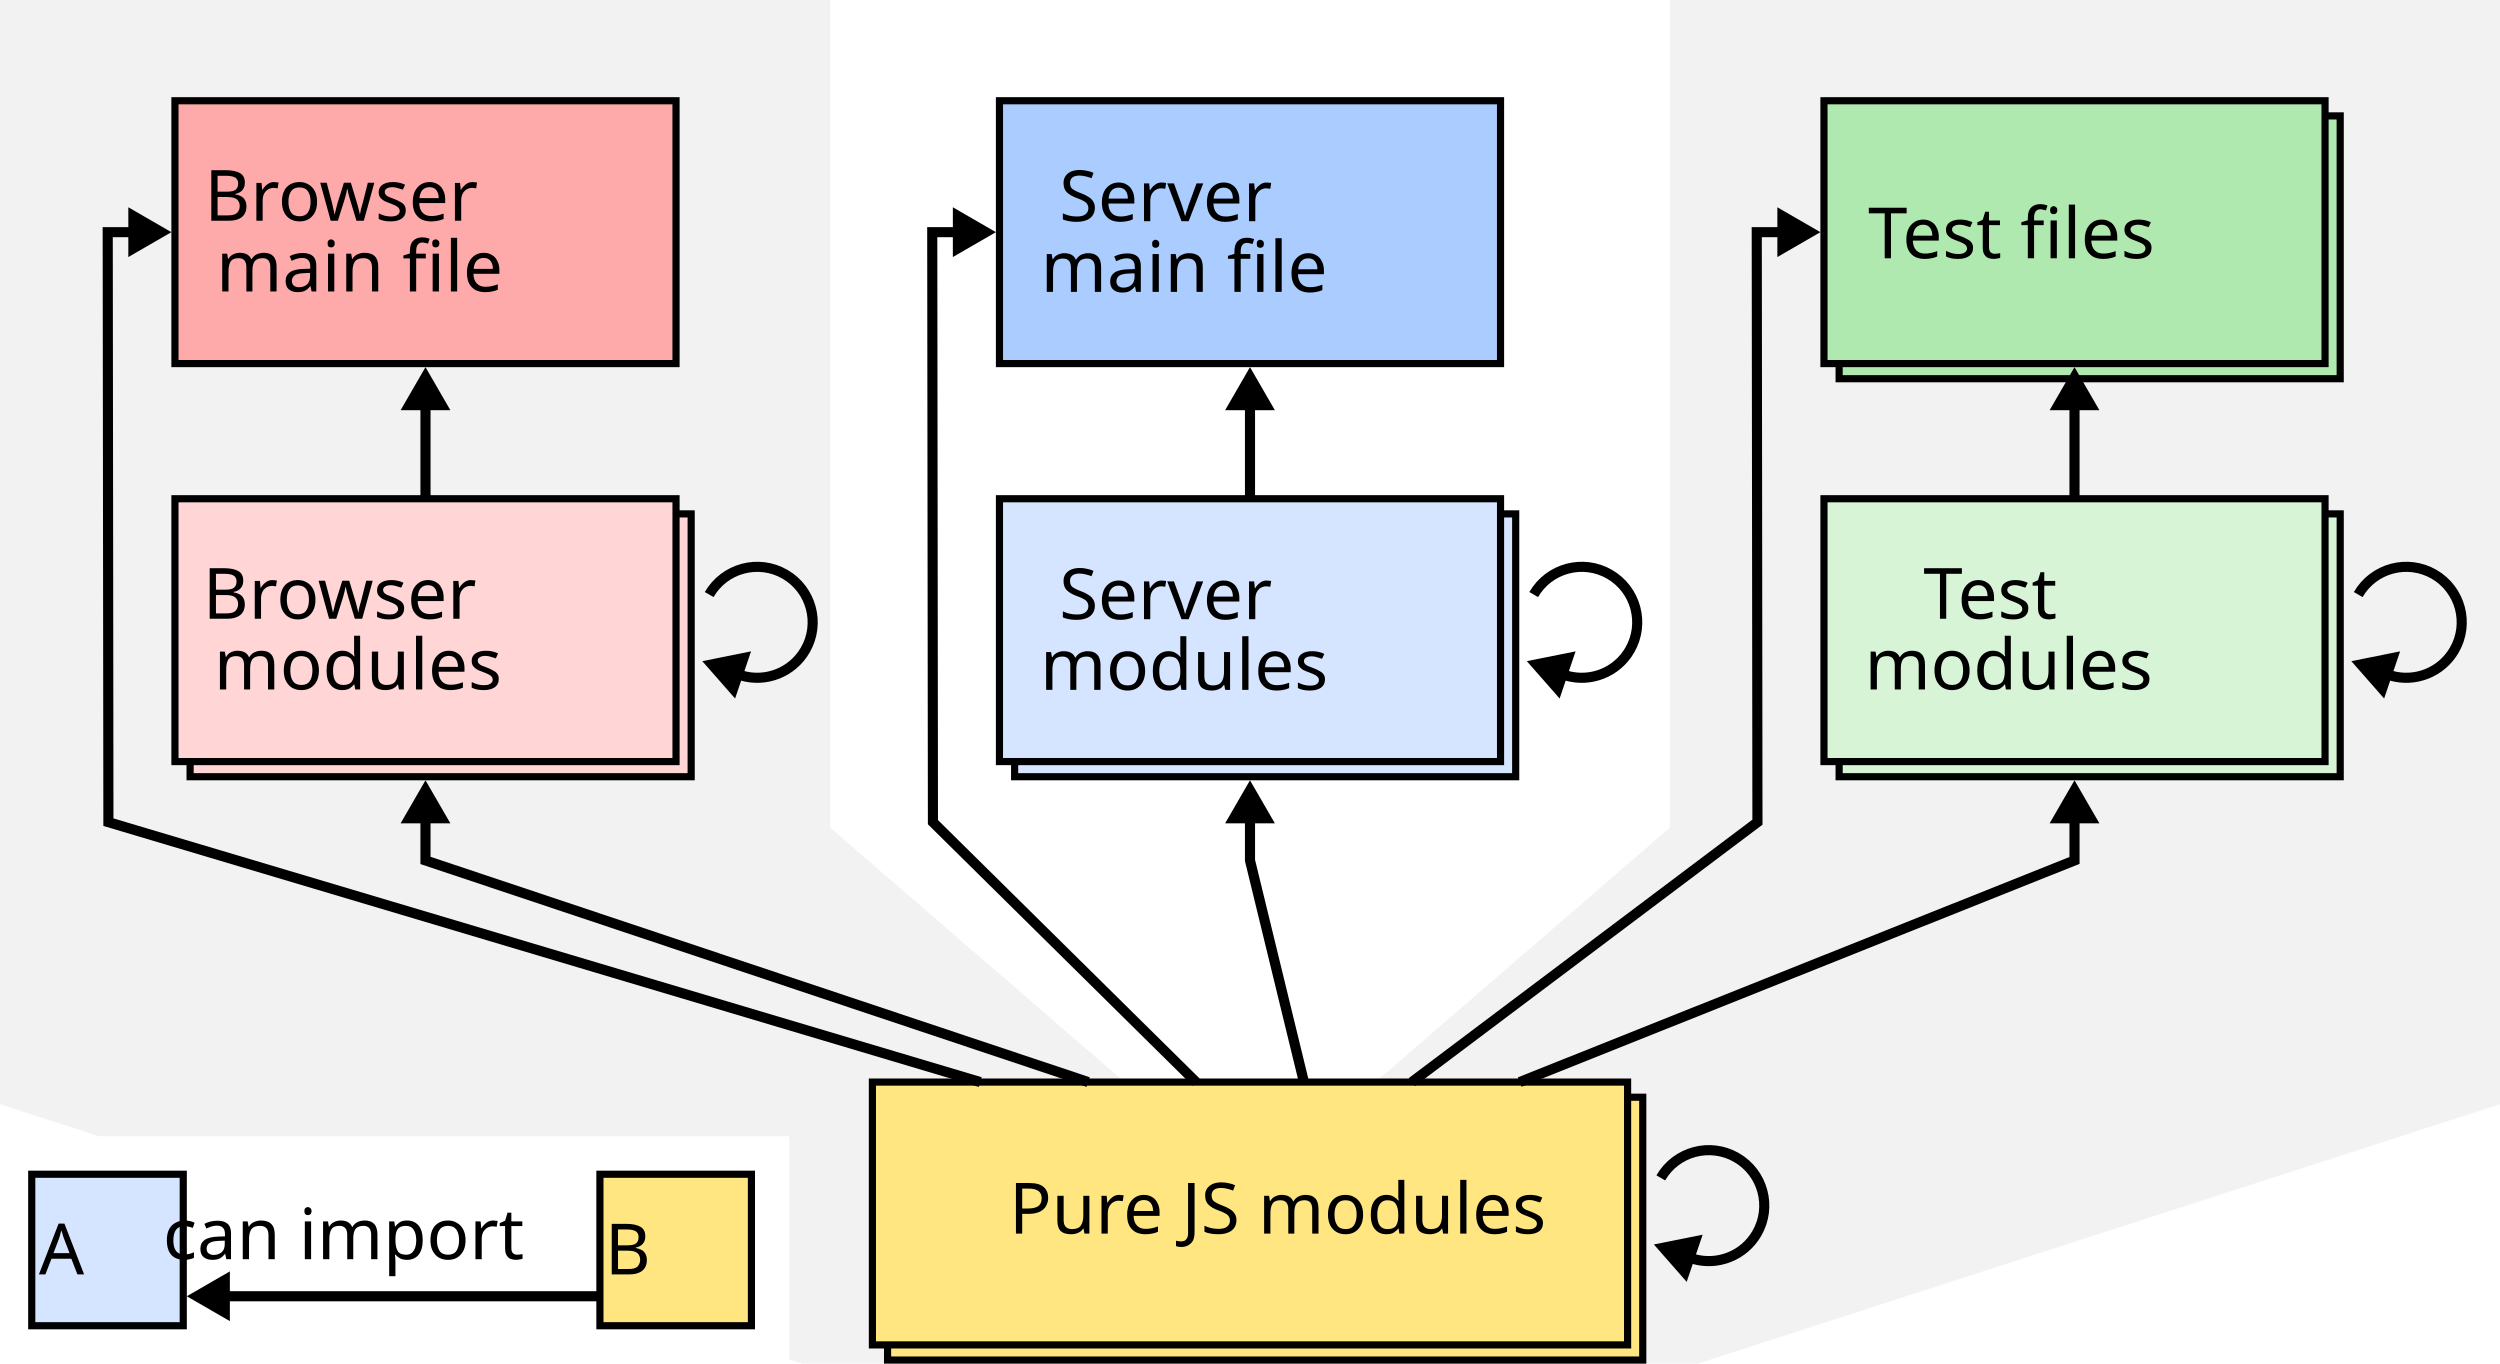
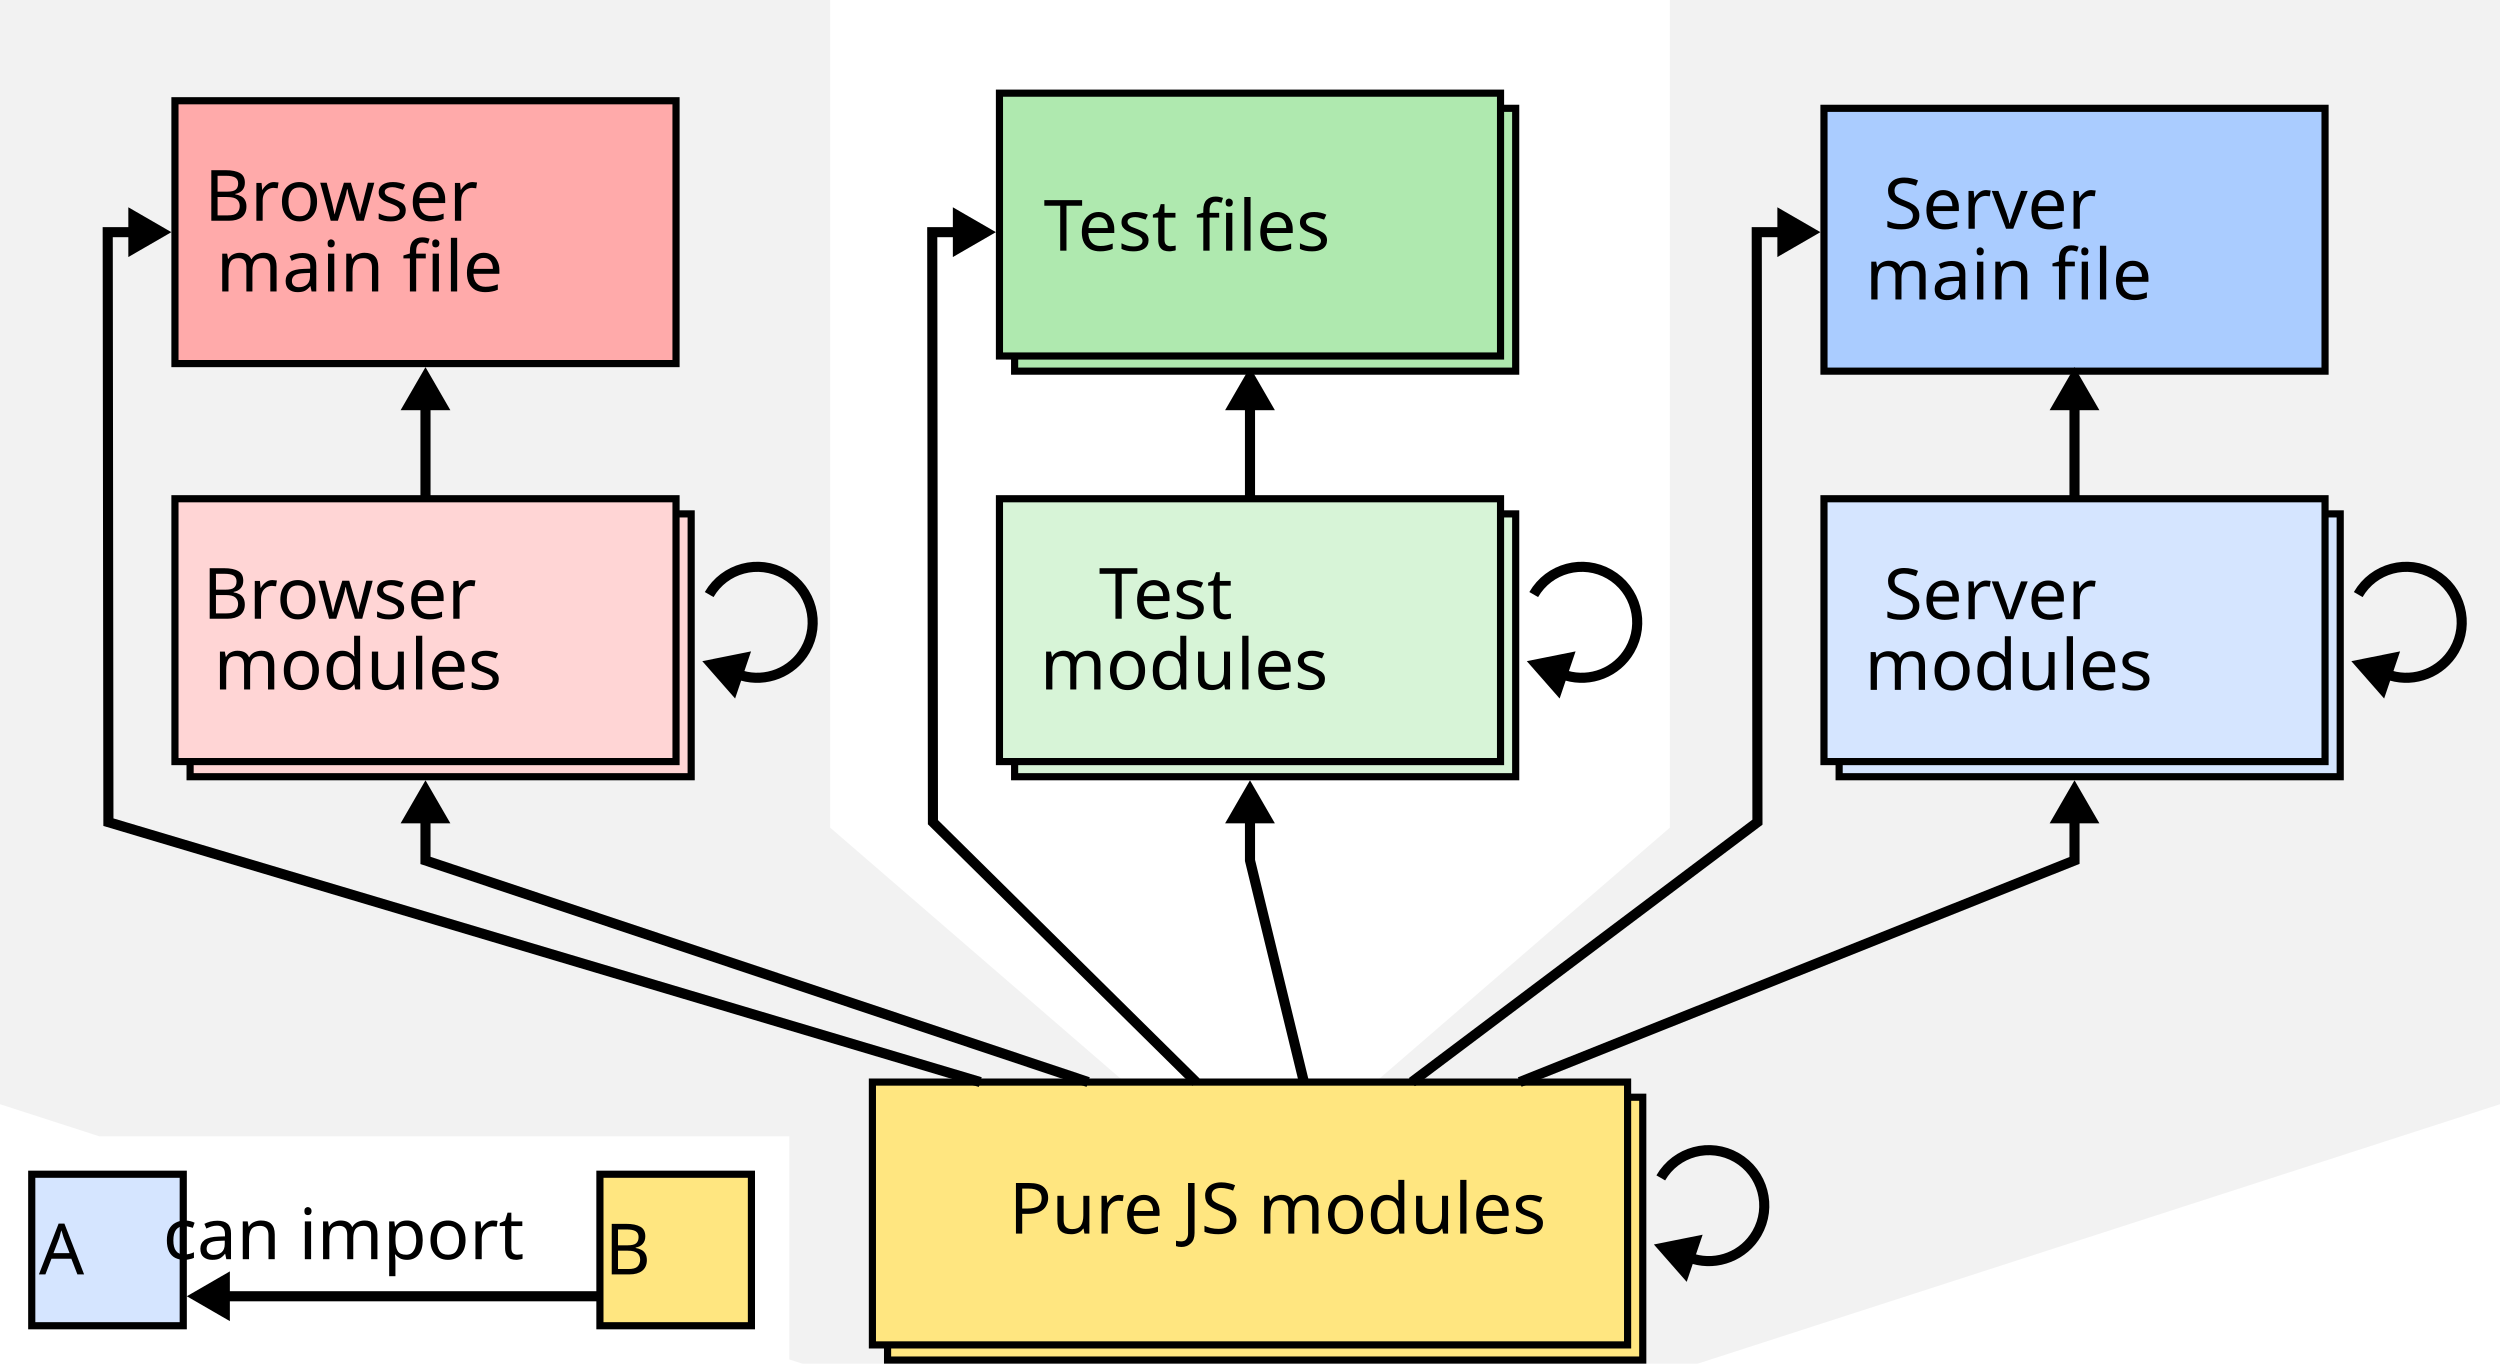
<svg xmlns="http://www.w3.org/2000/svg" width="660" height="360" viewBox="0 0 174.625 95.25" version="1.1" id="svg8">
  <defs id="defs2">
    <marker orient="auto" refY="0" refX="0" id="marker15187" style="overflow:visible">
      <path id="path15185" d="M 5.77,0 -2.88,5 V -5 Z" style="fill:#000000;fill-opacity:1;fill-rule:evenodd;stroke:#000000;stroke-width:1pt;stroke-opacity:1" transform="scale(-0.4)" />
    </marker>
    <marker orient="auto" refY="0" refX="0" id="marker14946" style="overflow:visible">
      <path id="path14944" d="M 5.77,0 -2.88,5 V -5 Z" style="fill:#afe9af;fill-opacity:1;fill-rule:evenodd;stroke:#000000;stroke-width:1pt;stroke-opacity:1" transform="scale(-0.4)" />
    </marker>
    <marker orient="auto" refY="0" refX="0" id="marker12534" style="overflow:visible">
      <path id="path12532" d="M 5.77,0 -2.88,5 V -5 Z" style="fill:#000000;fill-opacity:1;fill-rule:evenodd;stroke:#000000;stroke-width:1pt;stroke-opacity:1" transform="scale(-0.4)" />
    </marker>
    <marker orient="auto" refY="0" refX="0" id="marker10486" style="overflow:visible">
      <path id="path10484" d="M 5.77,0 -2.88,5 V -5 Z" style="fill:#000000;fill-opacity:1;fill-rule:evenodd;stroke:#000000;stroke-width:1pt;stroke-opacity:1" transform="scale(-0.4)" />
    </marker>
    <marker style="overflow:visible" id="marker10348" refX="0" refY="0" orient="auto">
      <path transform="scale(-0.4)" style="fill:#000000;fill-opacity:1;fill-rule:evenodd;stroke:#000000;stroke-width:1pt;stroke-opacity:1" d="M 5.77,0 -2.88,5 V -5 Z" id="path10346" />
    </marker>
    <marker orient="auto" refY="0" refX="0" id="marker10180" style="overflow:visible">
      <path id="path10178" d="M 5.77,0 -2.88,5 V -5 Z" style="fill:#000000;fill-opacity:1;fill-rule:evenodd;stroke:#000000;stroke-width:1pt;stroke-opacity:1" transform="scale(-0.4)" />
    </marker>
    <marker orient="auto" refY="0" refX="0" id="DotM" style="overflow:visible">
      <path id="path1035" d="m -2.5,-1 c 0,2.76 -2.24,5 -5,5 -2.76,0 -5,-2.24 -5,-5 0,-2.76 2.24,-5 5,-5 2.76,0 5,2.24 5,5 z" style="fill:#000000;fill-opacity:1;fill-rule:evenodd;stroke:#000000;stroke-width:1pt;stroke-opacity:1" transform="matrix(0.4,0,0,0.4,2.96,0.4)" />
    </marker>
    <marker orient="auto" refY="0" refX="0" id="DotS" style="overflow:visible">
      <path id="path1038" d="m -2.5,-1 c 0,2.76 -2.24,5 -5,5 -2.76,0 -5,-2.24 -5,-5 0,-2.76 2.24,-5 5,-5 2.76,0 5,2.24 5,5 z" style="fill:#000000;fill-opacity:1;fill-rule:evenodd;stroke:#000000;stroke-width:1pt;stroke-opacity:1" transform="matrix(0.2,0,0,0.2,1.48,0.2)" />
    </marker>
    <marker style="overflow:visible" id="marker5829" refX="0" refY="0" orient="auto">
      <path transform="scale(-0.4)" style="fill:#000000;fill-opacity:1;fill-rule:evenodd;stroke:#000000;stroke-width:1pt;stroke-opacity:1" d="M 5.77,0 -2.88,5 V -5 Z" id="path5827" />
    </marker>
    <marker orient="auto" refY="0" refX="0" id="marker5493" style="overflow:visible">
      <path id="path5491" d="M 5.77,0 -2.88,5 V -5 Z" style="fill:#000000;fill-opacity:1;fill-rule:evenodd;stroke:#000000;stroke-width:1pt;stroke-opacity:1" transform="scale(-0.4)" />
    </marker>
    <marker style="overflow:visible" id="marker4665" refX="0" refY="0" orient="auto">
      <path transform="scale(-0.4)" style="fill:#000000;fill-opacity:1;fill-rule:evenodd;stroke:#000000;stroke-width:1pt;stroke-opacity:1" d="M 5.77,0 -2.88,5 V -5 Z" id="path4663" />
    </marker>
    <marker style="overflow:visible" id="marker4273" refX="0" refY="0" orient="auto">
      <path transform="scale(-0.4)" style="fill:#000000;fill-opacity:1;fill-rule:evenodd;stroke:#000000;stroke-width:1pt;stroke-opacity:1" d="M 5.77,0 -2.88,5 V -5 Z" id="path4271" />
    </marker>
    <marker orient="auto" refY="0" refX="0" id="marker3823" style="overflow:visible">
      <path id="path3821" d="M 5.77,0 -2.88,5 V -5 Z" style="fill:#000000;fill-opacity:1;fill-rule:evenodd;stroke:#000000;stroke-width:1pt;stroke-opacity:1" transform="scale(-0.4)" />
    </marker>
    <marker style="overflow:visible" id="marker3391" refX="0" refY="0" orient="auto">
      <path transform="scale(-0.4)" style="fill:#000000;fill-opacity:1;fill-rule:evenodd;stroke:#000000;stroke-width:1pt;stroke-opacity:1" d="M 5.77,0 -2.88,5 V -5 Z" id="path3389" />
    </marker>
    <marker orient="auto" refY="0" refX="0" id="TriangleInM" style="overflow:visible">
      <path id="path1107" d="M 5.77,0 -2.88,5 V -5 Z" style="fill:#000000;fill-opacity:1;fill-rule:evenodd;stroke:#000000;stroke-width:1pt;stroke-opacity:1" transform="scale(-0.4)" />
    </marker>
    <marker orient="auto" refY="0" refX="0" id="TriangleInS" style="overflow:visible">
      <path id="path1110" d="M 5.77,0 -2.88,5 V -5 Z" style="fill:#000000;fill-opacity:1;fill-rule:evenodd;stroke:#000000;stroke-width:1pt;stroke-opacity:1" transform="scale(-0.2)" />
    </marker>
    <marker orient="auto" refY="0" refX="0" id="Arrow2Sstart" style="overflow:visible">
      <path id="path1001" style="fill:#000000;fill-opacity:1;fill-rule:evenodd;stroke:#000000;stroke-width:0.625;stroke-linejoin:round;stroke-opacity:1" d="M 8.719,4.034 -2.207,0.016 8.719,-4.002 c -1.745,2.372 -1.735,5.617 -6e-7,8.035 z" transform="matrix(0.3,0,0,0.3,-0.69,0)" />
    </marker>
    <marker orient="auto" refY="0" refX="0" id="marker1353" style="overflow:visible">
      <path id="path1351" style="fill:#000000;fill-opacity:1;fill-rule:evenodd;stroke:#000000;stroke-width:0.625;stroke-linejoin:round;stroke-opacity:1" d="M 8.719,4.034 -2.207,0.016 8.719,-4.002 c -1.745,2.372 -1.735,5.617 -6e-7,8.035 z" transform="scale(0.6)" />
    </marker>
    <marker orient="auto" refY="0" refX="0" id="marker1313" style="overflow:visible">
      <path id="path1311" style="fill:#000000;fill-opacity:1;fill-rule:evenodd;stroke:#000000;stroke-width:0.625;stroke-linejoin:round;stroke-opacity:1" d="M 8.719,4.034 -2.207,0.016 8.719,-4.002 c -1.745,2.372 -1.735,5.617 -6e-7,8.035 z" transform="scale(0.6)" />
    </marker>
    <marker orient="auto" refY="0" refX="0" id="Arrow2Mstart" style="overflow:visible">
      <path id="path995" style="fill:#000000;fill-opacity:1;fill-rule:evenodd;stroke:#000000;stroke-width:0.625;stroke-linejoin:round;stroke-opacity:1" d="M 8.719,4.034 -2.207,0.016 8.719,-4.002 c -1.745,2.372 -1.735,5.617 -6e-7,8.035 z" transform="scale(0.6)" />
    </marker>
    <marker orient="auto" refY="0" refX="0" id="Arrow2Lstart" style="overflow:visible">
      <path id="path989" style="fill:#000000;fill-opacity:1;fill-rule:evenodd;stroke:#000000;stroke-width:0.625;stroke-linejoin:round;stroke-opacity:1" d="M 8.719,4.034 -2.207,0.016 8.719,-4.002 c -1.745,2.372 -1.735,5.617 -6e-7,8.035 z" transform="matrix(1.1,0,0,1.1,1.1,0)" />
    </marker>
    <marker orient="auto" refY="0" refX="0" id="TriangleOutL" style="overflow:visible">
      <path id="path1113" d="M 5.77,0 -2.88,5 V -5 Z" style="fill:#000000;fill-opacity:1;fill-rule:evenodd;stroke:#000000;stroke-width:1pt;stroke-opacity:1" transform="scale(0.8)" />
    </marker>
    <marker style="overflow:visible" id="marker4273-6" refX="0" refY="0" orient="auto">
      <path transform="scale(-0.4)" style="fill:#000000;fill-opacity:1;fill-rule:evenodd;stroke:#000000;stroke-width:1pt;stroke-opacity:1" d="M 5.77,0 -2.88,5 V -5 Z" id="path4271-0" />
    </marker>
    <marker orient="auto" refY="0" refX="0" id="marker12534-7" style="overflow:visible">
      <path id="path12532-5" d="M 5.77,0 -2.88,5 V -5 Z" style="fill:#000000;fill-opacity:1;fill-rule:evenodd;stroke:#000000;stroke-width:1pt;stroke-opacity:1" transform="scale(-0.4)" />
    </marker>
    <marker orient="auto" refY="0" refX="0" id="marker12534-2" style="overflow:visible">
      <path id="path12532-2" d="M 5.77,0 -2.88,5 V -5 Z" style="fill:#000000;fill-opacity:1;fill-rule:evenodd;stroke:#000000;stroke-width:1pt;stroke-opacity:1" transform="scale(-0.4)" />
    </marker>
    <marker orient="auto" refY="0" refX="0" id="marker12534-5" style="overflow:visible">
      <path id="path12532-6" d="M 5.77,0 -2.88,5 V -5 Z" style="fill:#000000;fill-opacity:1;fill-rule:evenodd;stroke:#000000;stroke-width:1pt;stroke-opacity:1" transform="scale(-0.4)" />
    </marker>
  </defs>
  <g id="layer1" transform="translate(-18.94968,-191.1667)">
    <path style="fill:#f2f2f2;stroke:none;stroke-width:1px;stroke-linecap:butt;stroke-linejoin:miter;stroke-opacity:1" d="M 0 0 L -0.379 291.389 L 26.252 300 L 208.379 300 L 208.379 358.895 L 211.797 360 L 448.203 360 L 660.379 291.389 L 660 0 L 440.834 0 L 440.834 218.5 L 358.482 289.666 L 301.518 289.666 L 219.166 218.5 L 219.166 0 L 0 0 z " transform="matrix(0.2645833,0,0,0.2645833,18.94968,191.1667)" id="path15169" />
    <g id="g14040" transform="translate(4.756982,178.5778)">
      <rect y="89.23" x="76.189" height="18.359" width="52.75" id="rect131" style="opacity:1;vector-effect:none;fill:#ffe680;fill-opacity:1;stroke:#000000;stroke-width:0.5;stroke-linecap:butt;stroke-linejoin:miter;stroke-miterlimit:4;stroke-dasharray:none;stroke-dashoffset:0;stroke-opacity:1" />
      <rect style="opacity:1;vector-effect:none;fill:#ffe680;fill-opacity:1;stroke:#000000;stroke-width:0.5;stroke-linecap:butt;stroke-linejoin:miter;stroke-miterlimit:4;stroke-dasharray:none;stroke-dashoffset:0;stroke-opacity:1" id="rect68-7" width="52.75" height="18.359" x="75.13" y="88.172" />
      <text id="text64" y="98.754" x="84.673" style="font-style:normal;font-variant:normal;font-weight:normal;font-stretch:normal;font-size:4.939px;line-height:1;font-family:'Fira Sans';-inkscape-font-specification:'Fira Sans';text-align:start;letter-spacing:0px;word-spacing:0px;text-anchor:start;fill:#000000;fill-opacity:1;stroke:none;stroke-width:0.265" xml:space="preserve">
        <tspan id="tspan62" style="font-style:normal;font-variant:normal;font-weight:normal;font-stretch:normal;font-size:4.939px;line-height:1;font-family:'Fira Sans';-inkscape-font-specification:'Fira Sans';text-align:start;text-anchor:start;stroke-width:0.265" y="98.754" x="84.673">Pure JS modules</tspan>
      </text>
    </g>
    <path id="path4269" d="m 136.373,278.736 c 0.396,0.134 0.568,0.283 0.864,0.368 1.672,0.484 3.52,-0.212 4.429,-1.787 1.07,-1.853 0.435,-4.223 -1.418,-5.293 -1.853,-1.07 -4.223,-0.435 -5.293,1.418" style="opacity:1;vector-effect:none;fill:none;fill-opacity:1;stroke:#000000;stroke-width:0.706;stroke-linecap:butt;stroke-linejoin:miter;stroke-miterlimit:4;stroke-dasharray:none;stroke-dashoffset:0;stroke-opacity:1;marker-start:url(#marker4273)" />
    <g id="g14017" transform="translate(4.756982,178.5778)">
      <rect style="opacity:1;vector-effect:none;fill:#ffaaaa;fill-opacity:1;stroke:#000000;stroke-width:0.5;stroke-linecap:butt;stroke-linejoin:miter;stroke-miterlimit:4;stroke-dasharray:none;stroke-dashoffset:0;stroke-opacity:1" id="rect70" width="35" height="18.359" x="26.413" y="19.626" />
      <text xml:space="preserve" style="font-style:normal;font-variant:normal;font-weight:normal;font-stretch:normal;font-size:4.939px;line-height:1;font-family:'Fira Sans';-inkscape-font-specification:'Fira Sans';text-align:center;letter-spacing:0px;word-spacing:0px;text-anchor:middle;fill:#000000;fill-opacity:1;stroke:none;stroke-width:0.265" x="43.807" y="28.008" id="text24">
        <tspan x="43.807" y="28.008" style="font-style:normal;font-variant:normal;font-weight:normal;font-stretch:normal;font-size:4.939px;line-height:1;font-family:'Fira Sans';-inkscape-font-specification:'Fira Sans';text-align:center;text-anchor:middle;stroke-width:0.265" id="tspan20">Browser</tspan>
        <tspan x="43.807" y="32.947" style="font-style:normal;font-variant:normal;font-weight:normal;font-stretch:normal;font-size:4.939px;line-height:1;font-family:'Fira Sans';-inkscape-font-specification:'Fira Sans';text-align:center;text-anchor:middle;stroke-width:0.265" id="tspan22">main file</tspan>
      </text>
    </g>
    <g id="g14023" transform="translate(4.756982,178.5778)">
      <rect style="opacity:1;vector-effect:none;fill:#ffd5d5;fill-opacity:1;stroke:#000000;stroke-width:0.5;stroke-linecap:butt;stroke-linejoin:miter;stroke-miterlimit:4;stroke-dasharray:none;stroke-dashoffset:0;stroke-opacity:1" id="rect113" width="35" height="18.359" x="27.471" y="48.484" />
      <rect y="47.426" x="26.413" height="18.359" width="35" id="rect68" style="opacity:1;vector-effect:none;fill:#ffd5d5;fill-opacity:1;stroke:#000000;stroke-width:0.5;stroke-linecap:butt;stroke-linejoin:miter;stroke-miterlimit:4;stroke-dasharray:none;stroke-dashoffset:0;stroke-opacity:1" />
      <text xml:space="preserve" style="font-style:normal;font-variant:normal;font-weight:normal;font-stretch:normal;font-size:4.939px;line-height:1;font-family:'Fira Sans';-inkscape-font-specification:'Fira Sans';text-align:center;letter-spacing:0px;word-spacing:0px;text-anchor:middle;fill:#000000;fill-opacity:1;stroke:none;stroke-width:0.265" x="43.691" y="55.808" id="text30">
        <tspan x="43.691" y="55.808" style="font-style:normal;font-variant:normal;font-weight:normal;font-stretch:normal;font-size:4.939px;line-height:1;font-family:'Fira Sans';-inkscape-font-specification:'Fira Sans';text-align:center;text-anchor:middle;stroke-width:0.265" id="tspan26">Browser</tspan>
        <tspan x="43.691" y="60.746" style="font-style:normal;font-variant:normal;font-weight:normal;font-stretch:normal;font-size:4.939px;line-height:1;font-family:'Fira Sans';-inkscape-font-specification:'Fira Sans';text-align:center;text-anchor:middle;stroke-width:0.265" id="tspan28">modules</tspan>
      </text>
    </g>
    <path style="opacity:1;vector-effect:none;fill:none;fill-opacity:1;stroke:#000000;stroke-width:0.706;stroke-linecap:butt;stroke-linejoin:miter;stroke-miterlimit:4;stroke-dasharray:none;stroke-dashoffset:0;stroke-opacity:1;marker-start:url(#TriangleInM)" d="m 69.905,237.991 c 0.396,0.134 0.568,0.283 0.863,0.368 1.672,0.484 3.52,-0.212 4.429,-1.787 1.07,-1.853 0.435,-4.223 -1.418,-5.293 -1.853,-1.07 -4.223,-0.435 -5.293,1.418" id="path119" />
    <path style="opacity:1;vector-effect:none;fill:none;fill-opacity:1;stroke:#000000;stroke-width:0.706;stroke-linecap:butt;stroke-linejoin:miter;stroke-miterlimit:4;stroke-dasharray:none;stroke-dashoffset:0;stroke-opacity:1;marker-start:url(#marker4665)" d="m 48.67,218.817 v 7.186" id="path4635" />
    <path id="path12530" d="m 48.67,247.675 v 3.593 l 46.289,15.481" style="opacity:1;vector-effect:none;fill:none;fill-opacity:1;stroke:#000000;stroke-width:0.706;stroke-linecap:butt;stroke-linejoin:miter;stroke-miterlimit:4;stroke-dasharray:none;stroke-dashoffset:0;stroke-opacity:1;marker-start:url(#marker12534)" />
-     <g id="g14029" transform="translate(4.756982,178.5778)">
+     <g id="g14029" transform="translate(62.34928,179.1069)">
      <rect style="opacity:1;vector-effect:none;fill:#aaccff;fill-opacity:1;stroke:#000000;stroke-width:0.5;stroke-linecap:butt;stroke-linejoin:miter;stroke-miterlimit:4;stroke-dasharray:none;stroke-dashoffset:0;stroke-opacity:1" id="rect76" width="35" height="18.359" x="84.005" y="19.626" />
      <text xml:space="preserve" style="font-style:normal;font-variant:normal;font-weight:normal;font-stretch:normal;font-size:4.939px;line-height:1;font-family:'Fira Sans';-inkscape-font-specification:'Fira Sans';text-align:start;letter-spacing:0px;word-spacing:0px;text-anchor:start;fill:#000000;fill-opacity:1;stroke:none;stroke-width:0.265" x="101.399" y="28.037" id="text36">
        <tspan x="101.399" y="28.037" style="font-style:normal;font-variant:normal;font-weight:normal;font-stretch:normal;font-size:4.939px;line-height:1;font-family:'Fira Sans';-inkscape-font-specification:'Fira Sans';text-align:center;text-anchor:middle;stroke-width:0.265" id="tspan32">Server</tspan>
        <tspan x="101.399" y="32.976" style="font-style:normal;font-variant:normal;font-weight:normal;font-stretch:normal;font-size:4.939px;line-height:1;font-family:'Fira Sans';-inkscape-font-specification:'Fira Sans';text-align:center;text-anchor:middle;stroke-width:0.265" id="tspan34">main file</tspan>
      </text>
    </g>
-     <g id="g14035" transform="translate(4.756982,178.5778)">
+     <g id="g14035" transform="translate(62.34928,178.5778)">
      <rect style="opacity:1;vector-effect:none;fill:#d5e5ff;fill-opacity:1;stroke:#000000;stroke-width:0.5;stroke-linecap:butt;stroke-linejoin:miter;stroke-miterlimit:4;stroke-dasharray:none;stroke-dashoffset:0;stroke-opacity:1" id="rect115" width="35" height="18.359" x="85.064" y="48.484" />
      <rect y="47.426" x="84.005" height="18.359" width="35" id="rect78" style="opacity:1;vector-effect:none;fill:#d5e5ff;fill-opacity:1;stroke:#000000;stroke-width:0.5;stroke-linecap:butt;stroke-linejoin:miter;stroke-miterlimit:4;stroke-dasharray:none;stroke-dashoffset:0;stroke-opacity:1" />
      <text xml:space="preserve" style="font-style:normal;font-variant:normal;font-weight:normal;font-stretch:normal;font-size:4.939px;line-height:1;font-family:'Fira Sans';-inkscape-font-specification:'Fira Sans';text-align:center;letter-spacing:0px;word-spacing:0px;text-anchor:middle;fill:#000000;fill-opacity:1;stroke:none;stroke-width:0.265" x="101.399" y="55.837" id="text42">
        <tspan x="101.399" y="55.837" style="font-style:normal;font-variant:normal;font-weight:normal;font-stretch:normal;font-size:4.939px;line-height:1;font-family:'Fira Sans';-inkscape-font-specification:'Fira Sans';text-align:center;text-anchor:middle;stroke-width:0.265" id="tspan40">Server</tspan>
        <tspan id="tspan52" x="101.399" y="60.776" style="font-style:normal;font-variant:normal;font-weight:normal;font-stretch:normal;font-size:4.939px;line-height:1;font-family:'Fira Sans';-inkscape-font-specification:'Fira Sans';text-align:center;text-anchor:middle;stroke-width:0.265">modules</tspan>
      </text>
    </g>
    <path id="path3387" d="m 127.498,237.991 c 0.396,0.134 0.568,0.283 0.864,0.368 1.672,0.484 3.52,-0.212 4.429,-1.787 1.07,-1.853 0.435,-4.223 -1.418,-5.293 -1.853,-1.07 -4.223,-0.435 -5.293,1.418" style="opacity:1;vector-effect:none;fill:none;fill-opacity:1;stroke:#000000;stroke-width:0.706;stroke-linecap:butt;stroke-linejoin:miter;stroke-miterlimit:4;stroke-dasharray:none;stroke-dashoffset:0;stroke-opacity:1;marker-start:url(#marker3391)" />
    <path style="opacity:1;vector-effect:none;fill:none;fill-opacity:1;stroke:#000000;stroke-width:0.706;stroke-linecap:butt;stroke-linejoin:miter;stroke-miterlimit:4;stroke-dasharray:none;stroke-dashoffset:0;stroke-opacity:1;marker-start:url(#marker5493)" d="m 106.262,218.817 v 7.186" id="path5825" />
    <path style="opacity:1;vector-effect:none;fill:none;fill-opacity:1;stroke:#000000;stroke-width:0.706;stroke-linecap:butt;stroke-linejoin:miter;stroke-miterlimit:4;stroke-dasharray:none;stroke-dashoffset:0;stroke-opacity:1;marker-start:url(#marker12534-7)" d="m 106.262,247.675 v 3.593 l 3.768,15.481" id="path12530-9" />
-     <g id="g14045" transform="translate(4.756982,178.5778)">
+     <g id="g14045" transform="translate(-52.83532,178.0486)">
      <rect style="opacity:1;vector-effect:none;fill:#afe9af;fill-opacity:1;stroke:#000000;stroke-width:0.5;stroke-linecap:butt;stroke-linejoin:miter;stroke-miterlimit:4;stroke-dasharray:none;stroke-dashoffset:0;stroke-opacity:1" id="rect117" width="35" height="18.359" x="142.656" y="20.684" />
      <rect y="19.626" x="141.597" height="18.359" width="35" id="rect72" style="opacity:1;vector-effect:none;fill:#afe9af;fill-opacity:1;stroke:#000000;stroke-width:0.5;stroke-linecap:butt;stroke-linejoin:miter;stroke-miterlimit:4;stroke-dasharray:none;stroke-dashoffset:0;stroke-opacity:1" />
      <text xml:space="preserve" style="font-style:normal;font-variant:normal;font-weight:normal;font-stretch:normal;font-size:4.939px;line-height:1;font-family:'Fira Sans';-inkscape-font-specification:'Fira Sans';text-align:center;letter-spacing:0px;word-spacing:0px;text-anchor:middle;fill:#000000;fill-opacity:1;stroke:none;stroke-width:0.265" x="159.189" y="30.628" id="text48">
        <tspan x="159.189" y="30.628" style="font-style:normal;font-variant:normal;font-weight:normal;font-stretch:normal;font-size:4.939px;line-height:1;font-family:'Fira Sans';-inkscape-font-specification:'Fira Sans';text-align:center;text-anchor:middle;stroke-width:0.265" id="tspan46">Test files</tspan>
      </text>
    </g>
-     <g id="g14051" transform="translate(4.756982,178.5778)">
+     <g id="g14051" transform="translate(-52.83532,178.5778)">
      <rect y="48.484" x="142.656" height="18.359" width="35" id="rect129" style="opacity:1;vector-effect:none;fill:#d7f4d7;fill-opacity:1;stroke:#000000;stroke-width:0.5;stroke-linecap:butt;stroke-linejoin:miter;stroke-miterlimit:4;stroke-dasharray:none;stroke-dashoffset:0;stroke-opacity:1" />
      <rect style="opacity:1;vector-effect:none;fill:#d7f4d7;fill-opacity:1;stroke:#000000;stroke-width:0.5;stroke-linecap:butt;stroke-linejoin:miter;stroke-miterlimit:4;stroke-dasharray:none;stroke-dashoffset:0;stroke-opacity:1" id="rect74" width="35" height="18.359" x="141.597" y="47.426" />
      <text id="text12" y="55.808" x="158.991" style="font-style:normal;font-variant:normal;font-weight:normal;font-stretch:normal;font-size:4.939px;line-height:1;font-family:'Fira Sans';-inkscape-font-specification:'Fira Sans';text-align:center;letter-spacing:0px;word-spacing:0px;text-anchor:middle;fill:#000000;fill-opacity:1;stroke:none;stroke-width:0.265" xml:space="preserve">
        <tspan id="tspan18" style="font-style:normal;font-variant:normal;font-weight:normal;font-stretch:normal;font-size:4.939px;line-height:1;font-family:'Fira Sans';-inkscape-font-specification:'Fira Sans';text-align:center;text-anchor:middle;stroke-width:0.265" y="55.808" x="158.991">Test</tspan>
        <tspan id="tspan58" style="font-style:normal;font-variant:normal;font-weight:normal;font-stretch:normal;font-size:4.939px;line-height:1;font-family:'Fira Sans';-inkscape-font-specification:'Fira Sans';text-align:center;text-anchor:middle;stroke-width:0.265" y="60.746" x="158.991">modules</tspan>
      </text>
    </g>
    <path style="opacity:1;vector-effect:none;fill:none;fill-opacity:1;stroke:#000000;stroke-width:0.706;stroke-linecap:butt;stroke-linejoin:miter;stroke-miterlimit:4;stroke-dasharray:none;stroke-dashoffset:0;stroke-opacity:1;marker-start:url(#marker3823)" d="m 185.09,237.991 c 0.396,0.134 0.568,0.283 0.864,0.368 1.672,0.484 3.52,-0.212 4.429,-1.787 1.07,-1.853 0.435,-4.223 -1.418,-5.293 -1.853,-1.07 -4.223,-0.435 -5.293,1.418" id="path3819" />
    <path id="path5489" d="m 163.854,218.817 v 7.186" style="opacity:1;vector-effect:none;fill:none;fill-opacity:1;stroke:#000000;stroke-width:0.706;stroke-linecap:butt;stroke-linejoin:miter;stroke-miterlimit:4;stroke-dasharray:none;stroke-dashoffset:0;stroke-opacity:1;marker-start:url(#marker5829)" />
    <path style="opacity:1;vector-effect:none;fill:none;fill-opacity:1;stroke:#000000;stroke-width:0.706;stroke-linecap:butt;stroke-linejoin:miter;stroke-miterlimit:4;stroke-dasharray:none;stroke-dashoffset:0;stroke-opacity:1;marker-start:url(#marker12534-2)" d="m 163.854,247.675 v 3.593 l -38.753,15.481" id="path12530-8" />
    <path style="opacity:1;vector-effect:none;fill:none;fill-opacity:1;stroke:#000000;stroke-width:0.706;stroke-linecap:butt;stroke-linejoin:miter;stroke-miterlimit:4;stroke-dasharray:none;stroke-dashoffset:0;stroke-opacity:1;marker-start:url(#marker10180)" d="m 86.508,207.383 h -2.441 l 0.048,41.213 18.38,18.154" id="path10048" />
    <path id="path10344" d="m 28.915,207.383 h -2.441 l 0.048,41.213 60.901,18.154" style="opacity:1;vector-effect:none;fill:none;fill-opacity:1;stroke:#000000;stroke-width:0.706;stroke-linecap:butt;stroke-linejoin:miter;stroke-miterlimit:4;stroke-dasharray:none;stroke-dashoffset:0;stroke-opacity:1;marker-start:url(#marker10348)" />
    <path style="opacity:1;vector-effect:none;fill:none;fill-opacity:1;stroke:#000000;stroke-width:0.706;stroke-linecap:butt;stroke-linejoin:miter;stroke-miterlimit:4;stroke-dasharray:none;stroke-dashoffset:0;stroke-opacity:1;marker-start:url(#marker10486)" d="m 144.1,207.383 h -2.441 l 0.048,41.213 -24.141,18.154" id="path10482" />
    <rect style="opacity:1;vector-effect:none;fill:#d5e5ff;fill-opacity:1;stroke:#000000;stroke-width:0.5;stroke-linecap:butt;stroke-linejoin:miter;stroke-miterlimit:4;stroke-dasharray:none;stroke-dashoffset:0;stroke-opacity:1" id="rect112" width="10.583" height="10.583" x="21.167" y="273.187" />
    <rect y="273.187" x="60.854" height="10.583" width="10.583" id="rect128" style="opacity:1;vector-effect:none;fill:#ffe680;fill-opacity:1;stroke:#000000;stroke-width:0.5;stroke-linecap:butt;stroke-linejoin:miter;stroke-miterlimit:4;stroke-dasharray:none;stroke-dashoffset:0;stroke-opacity:1" />
    <text id="text180" y="280.181" x="26.458" style="font-style:normal;font-variant:normal;font-weight:normal;font-stretch:normal;font-size:4.939px;line-height:1;font-family:'Fira Sans';-inkscape-font-specification:'Fira Sans';text-align:center;letter-spacing:0px;word-spacing:0px;text-anchor:middle;fill:#000000;fill-opacity:1;stroke:none;stroke-width:0.265" xml:space="preserve">
      <tspan id="tspan178" style="font-style:normal;font-variant:normal;font-weight:normal;font-stretch:normal;font-size:4.939px;line-height:1;font-family:'Fira Sans';-inkscape-font-specification:'Fira Sans';text-align:center;text-anchor:middle;stroke-width:0.265" y="280.181" x="26.458">A</tspan>
    </text>
    <text xml:space="preserve" style="font-style:normal;font-variant:normal;font-weight:normal;font-stretch:normal;font-size:4.939px;line-height:1;font-family:'Fira Sans';-inkscape-font-specification:'Fira Sans';text-align:center;letter-spacing:0px;word-spacing:0px;text-anchor:middle;fill:#000000;fill-opacity:1;stroke:none;stroke-width:0.265" x="66.01" y="280.181" id="text24-7">
      <tspan x="66.01" y="280.181" style="font-style:normal;font-variant:normal;font-weight:normal;font-stretch:normal;font-size:4.939px;line-height:1;font-family:'Fira Sans';-inkscape-font-specification:'Fira Sans';text-align:center;text-anchor:middle;stroke-width:0.265" id="tspan22-3">B</tspan>
    </text>
    <text xml:space="preserve" style="font-style:normal;font-variant:normal;font-weight:normal;font-stretch:normal;font-size:4.939px;line-height:1;font-family:'Fira Sans';-inkscape-font-specification:'Fira Sans';text-align:center;letter-spacing:0px;word-spacing:0px;text-anchor:middle;fill:#000000;fill-opacity:1;stroke:none;stroke-width:0.265" x="46.161" y="279.122" id="text184">
      <tspan x="46.161" y="279.122" style="font-style:normal;font-variant:normal;font-weight:normal;font-stretch:normal;font-size:4.939px;line-height:1;font-family:'Fira Sans';-inkscape-font-specification:'Fira Sans';text-align:center;text-anchor:middle;stroke-width:0.265" id="tspan182">can import</tspan>
    </text>
    <path id="path12530-2" d="M 34.004,281.71 H 60.854" style="opacity:1;vector-effect:none;fill:none;fill-opacity:1;stroke:#000000;stroke-width:0.706;stroke-linecap:butt;stroke-linejoin:miter;stroke-miterlimit:4;stroke-dasharray:none;stroke-dashoffset:0;stroke-opacity:1;marker-start:url(#marker12534-5)" />
  </g>
</svg>
